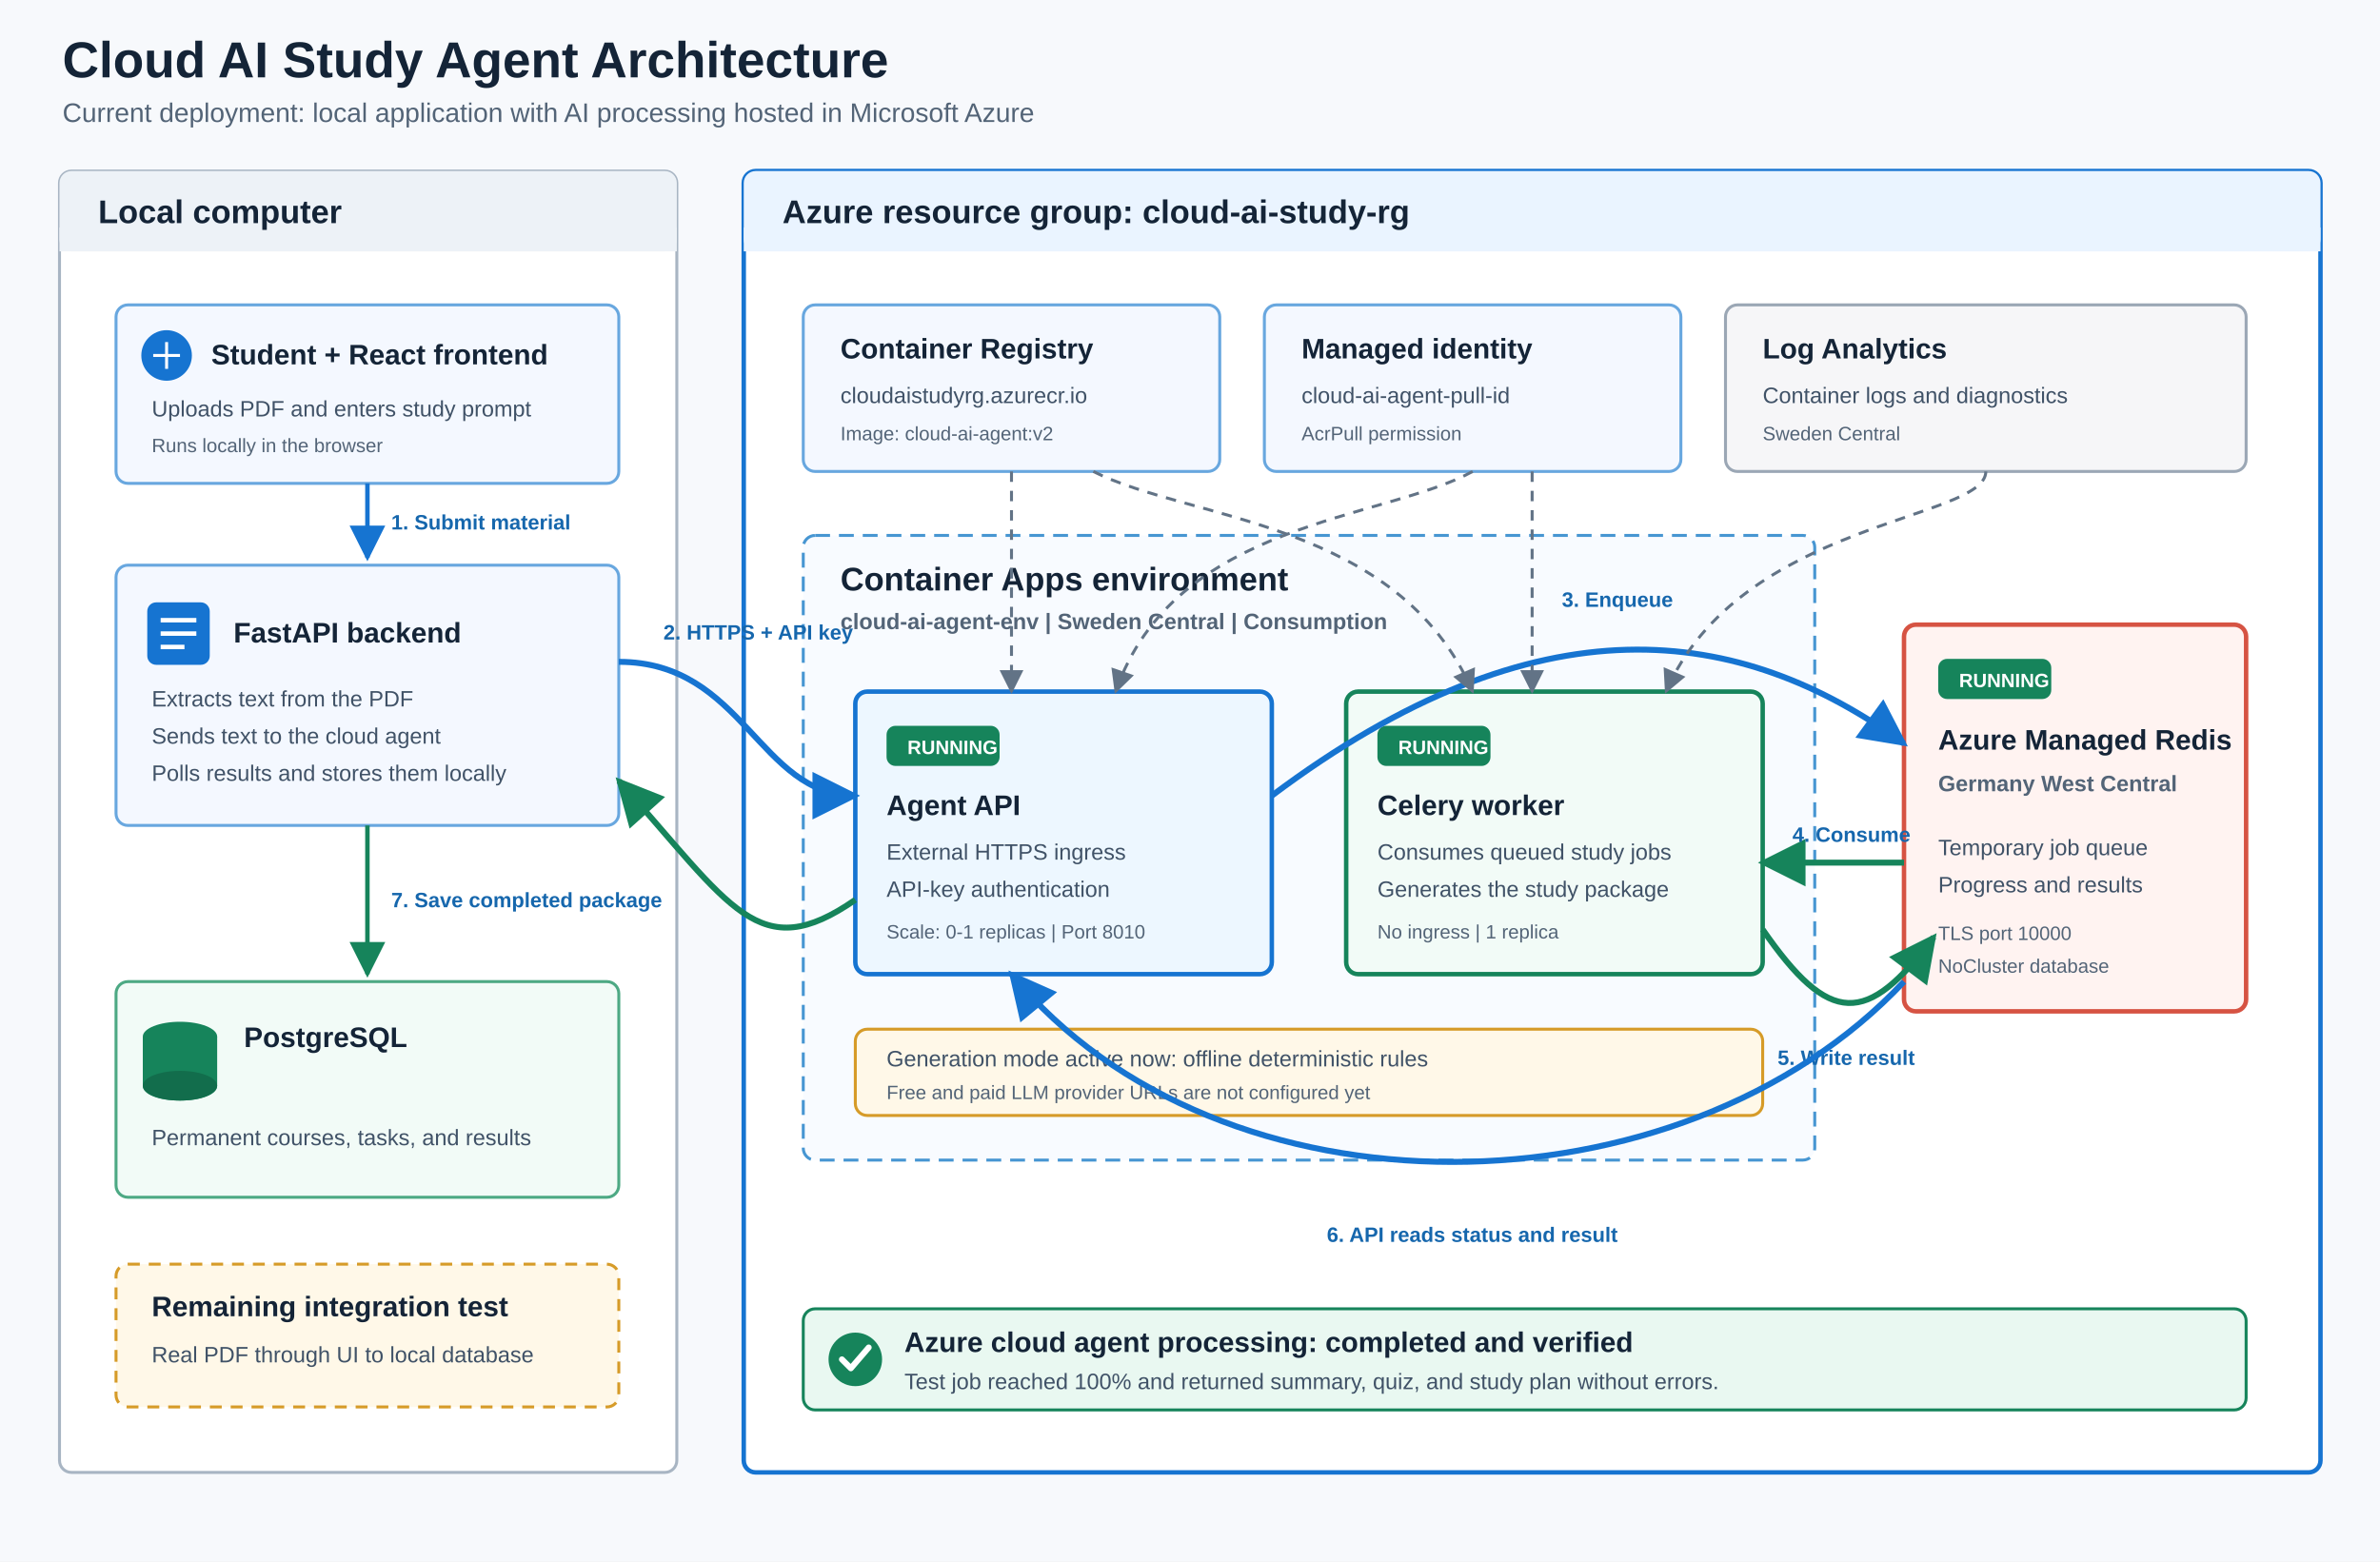
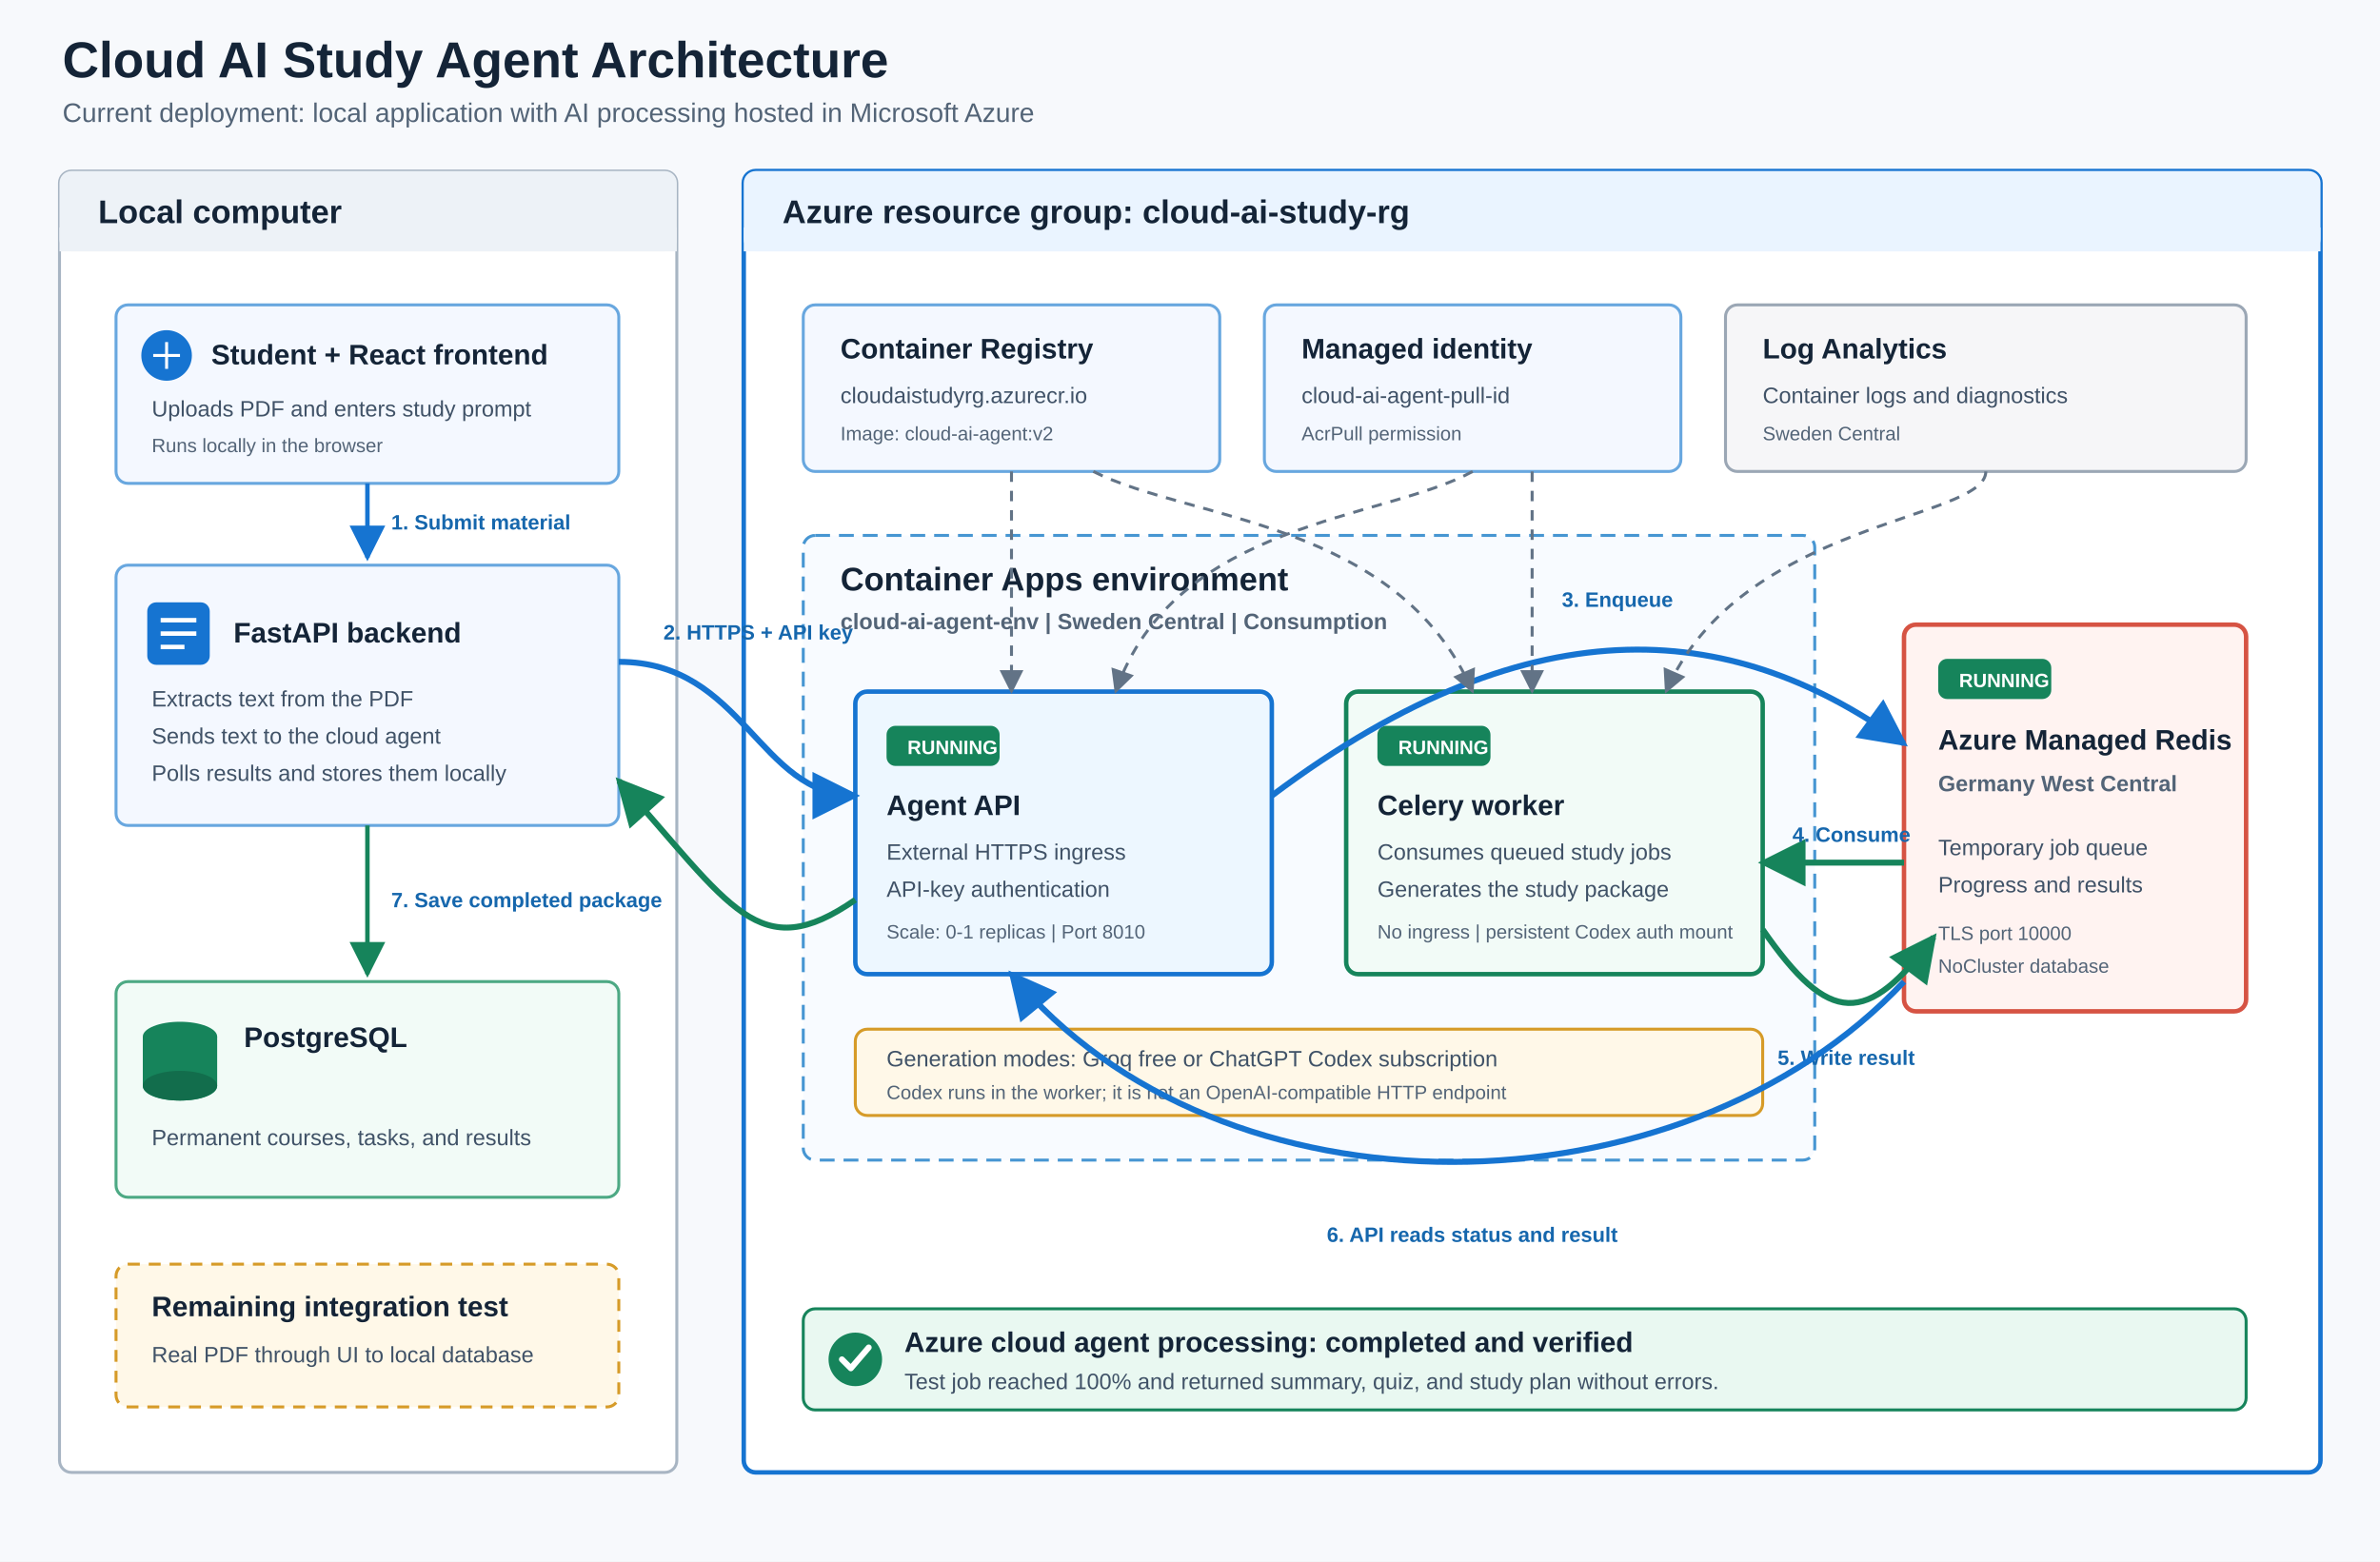
<svg xmlns="http://www.w3.org/2000/svg" width="1600" height="1050" viewBox="0 0 1600 1050" role="img" aria-labelledby="title desc">
  <defs>
    <marker id="arrow-blue" viewBox="0 0 10 10" refX="9" refY="5" markerWidth="8" markerHeight="8" orient="auto-start-reverse">
      <path d="M 0 0 L 10 5 L 0 10 z" fill="#1674d1" />
    </marker>
    <marker id="arrow-green" viewBox="0 0 10 10" refX="9" refY="5" markerWidth="8" markerHeight="8" orient="auto-start-reverse">
      <path d="M 0 0 L 10 5 L 0 10 z" fill="#16845b" />
    </marker>
    <marker id="arrow-gray" viewBox="0 0 10 10" refX="9" refY="5" markerWidth="8" markerHeight="8" orient="auto-start-reverse">
      <path d="M 0 0 L 10 5 L 0 10 z" fill="#627386" />
    </marker>
    <style>
      .title { font: 700 34px "Segoe UI", Arial, sans-serif; fill: #142437; }
      .subtitle { font: 400 18px "Segoe UI", Arial, sans-serif; fill: #536477; }
      .zone-title { font: 700 22px "Segoe UI", Arial, sans-serif; fill: #142437; }
      .region { font: 600 15px "Segoe UI", Arial, sans-serif; fill: #536477; }
      .box-title { font: 700 19px "Segoe UI", Arial, sans-serif; fill: #142437; }
      .body { font: 400 15px "Segoe UI", Arial, sans-serif; fill: #405267; }
      .small { font: 400 13px "Segoe UI", Arial, sans-serif; fill: #536477; }
      .flow { font: 600 14px "Segoe UI", Arial, sans-serif; fill: #1667ad; }
      .status { font: 700 13px "Segoe UI", Arial, sans-serif; }
    </style>
  </defs>
  <rect width="1600" height="1050" fill="#f7f9fc" />
  <text class="title" x="42" y="52">Cloud AI Study Agent Architecture</text>
  <text class="subtitle" x="42" y="82">Current deployment: local application with AI processing hosted in Microsoft Azure</text>
  <rect x="40" y="115" width="415" height="875" rx="8" fill="#ffffff" stroke="#a8b5c3" stroke-width="2" />
  <rect x="40" y="115" width="415" height="54" rx="8" fill="#edf2f7" />
  <rect x="40" y="153" width="415" height="16" fill="#edf2f7" />
  <text class="zone-title" x="66" y="150">Local computer</text>
  <rect x="78" y="205" width="338" height="120" rx="8" fill="#f4f8ff" stroke="#68a7df" stroke-width="2" />
  <circle cx="112" cy="239" r="17" fill="#1674d1" />
  <path d="M103 239h18M112 230v18" stroke="#ffffff" stroke-width="2" />
  <text class="box-title" x="142" y="245">Student + React frontend</text>
  <text class="body" x="102" y="280">Uploads PDF and enters study prompt</text>
  <text class="small" x="102" y="304">Runs locally in the browser</text>
  <line x1="247" y1="325" x2="247" y2="375" stroke="#1674d1" stroke-width="3" marker-end="url(#arrow-blue)" />
  <text class="flow" x="263" y="356">1. Submit material</text>
  <rect x="78" y="380" width="338" height="175" rx="8" fill="#f4f8ff" stroke="#68a7df" stroke-width="2" />
  <rect x="99" y="405" width="42" height="42" rx="6" fill="#1674d1" />
  <path d="M108 417h24M108 426h24M108 435h16" stroke="#ffffff" stroke-width="3" />
  <text class="box-title" x="157" y="432">FastAPI backend</text>
  <text class="body" x="102" y="475">Extracts text from the PDF</text>
  <text class="body" x="102" y="500">Sends text to the cloud agent</text>
  <text class="body" x="102" y="525">Polls results and stores them locally</text>
  <line x1="247" y1="555" x2="247" y2="655" stroke="#16845b" stroke-width="3" marker-end="url(#arrow-green)" />
  <text class="flow" x="263" y="610">7. Save completed package</text>
  <rect x="78" y="660" width="338" height="145" rx="8" fill="#f2fbf7" stroke="#4da984" stroke-width="2" />
  <ellipse cx="121" cy="697" rx="25" ry="10" fill="#16845b" />
  <path d="M96 697v33c0 6 11 10 25 10s25-4 25-10v-33" fill="#16845b" />
  <ellipse cx="121" cy="730" rx="25" ry="10" fill="#126d4c" />
  <text class="box-title" x="164" y="704">PostgreSQL</text>
  <text class="body" x="102" y="770">Permanent courses, tasks, and results</text>
  <rect x="78" y="850" width="338" height="96" rx="8" fill="#fff8e8" stroke="#d69b28" stroke-width="2" stroke-dasharray="8 6" />
  <text class="box-title" x="102" y="885">Remaining integration test</text>
  <text class="body" x="102" y="916">Real PDF through UI to local database</text>
  <rect x="500" y="115" width="1060" height="875" rx="8" fill="#ffffff" stroke="#1674d1" stroke-width="3" />
  <rect x="500" y="115" width="1060" height="54" rx="8" fill="#eaf4ff" />
  <rect x="500" y="153" width="1060" height="16" fill="#eaf4ff" />
  <text class="zone-title" x="526" y="150">Azure resource group: cloud-ai-study-rg</text>
  <rect x="540" y="205" width="280" height="112" rx="8" fill="#f4f8ff" stroke="#68a7df" stroke-width="2" />
  <text class="box-title" x="565" y="241">Container Registry</text>
  <text class="body" x="565" y="271">cloudaistudyrg.azurecr.io</text>
  <text class="small" x="565" y="296">Image: cloud-ai-agent:v2</text>
  <rect x="850" y="205" width="280" height="112" rx="8" fill="#f4f8ff" stroke="#68a7df" stroke-width="2" />
  <text class="box-title" x="875" y="241">Managed identity</text>
  <text class="body" x="875" y="271">cloud-ai-agent-pull-id</text>
  <text class="small" x="875" y="296">AcrPull permission</text>
  <rect x="1160" y="205" width="350" height="112" rx="8" fill="#f6f6f8" stroke="#9ba7b5" stroke-width="2" />
  <text class="box-title" x="1185" y="241">Log Analytics</text>
  <text class="body" x="1185" y="271">Container logs and diagnostics</text>
  <text class="small" x="1185" y="296">Sweden Central</text>
  <rect x="540" y="360" width="680" height="420" rx="8" fill="#f8fbff" stroke="#4796d2" stroke-width="2" stroke-dasharray="10 6" />
  <text class="zone-title" x="565" y="397">Container Apps environment</text>
  <text class="region" x="565" y="423">cloud-ai-agent-env | Sweden Central | Consumption</text>
  <rect x="575" y="465" width="280" height="190" rx="8" fill="#edf7ff" stroke="#1674d1" stroke-width="3" />
  <rect x="596" y="488" width="76" height="27" rx="6" fill="#16845b" />
  <text class="status" x="610" y="507" fill="#ffffff">RUNNING</text>
  <text class="box-title" x="596" y="548">Agent API</text>
  <text class="body" x="596" y="578">External HTTPS ingress</text>
  <text class="body" x="596" y="603">API-key authentication</text>
  <text class="small" x="596" y="631">Scale: 0-1 replicas | Port 8010</text>
  <rect x="905" y="465" width="280" height="190" rx="8" fill="#f2fbf7" stroke="#16845b" stroke-width="3" />
  <rect x="926" y="488" width="76" height="27" rx="6" fill="#16845b" />
  <text class="status" x="940" y="507" fill="#ffffff">RUNNING</text>
  <text class="box-title" x="926" y="548">Celery worker</text>
  <text class="body" x="926" y="578">Consumes queued study jobs</text>
  <text class="body" x="926" y="603">Generates the study package</text>
-   <text class="small" x="926" y="631">No ingress | 1 replica</text>
+   <text class="small" x="926" y="631">No ingress | persistent Codex auth mount</text>
  <rect x="575" y="692" width="610" height="58" rx="8" fill="#fff8e8" stroke="#d69b28" stroke-width="2" />
-   <text class="body" x="596" y="717">Generation mode active now: offline deterministic rules</text>
-   <text class="small" x="596" y="739">Free and paid LLM provider URLs are not configured yet</text>
+   <text class="body" x="596" y="717">Generation modes: Groq free or ChatGPT Codex subscription</text>
+   <text class="small" x="596" y="739">Codex runs in the worker; it is not an OpenAI-compatible HTTP endpoint</text>
  <rect x="1280" y="420" width="230" height="260" rx="8" fill="#fff3f1" stroke="#d65343" stroke-width="3" />
  <rect x="1303" y="443" width="76" height="27" rx="6" fill="#16845b" />
  <text class="status" x="1317" y="462" fill="#ffffff">RUNNING</text>
  <text class="box-title" x="1303" y="504">Azure Managed Redis</text>
  <text class="region" x="1303" y="532">Germany West Central</text>
  <text class="body" x="1303" y="575">Temporary job queue</text>
  <text class="body" x="1303" y="600">Progress and results</text>
  <text class="small" x="1303" y="632">TLS port 10000</text>
  <text class="small" x="1303" y="654">NoCluster database</text>
  <path d="M416 445 C500 445 510 535 575 535" fill="none" stroke="#1674d1" stroke-width="4" marker-end="url(#arrow-blue)" />
  <text class="flow" x="446" y="430">2. HTTPS + API key</text>
  <path d="M855 535 C1035 400 1170 420 1280 500" fill="none" stroke="#1674d1" stroke-width="4" marker-end="url(#arrow-blue)" />
  <text class="flow" x="1050" y="408">3. Enqueue</text>
  <path d="M1280 580 C1245 580 1225 580 1185 580" fill="none" stroke="#16845b" stroke-width="4" marker-end="url(#arrow-green)" />
  <text class="flow" x="1205" y="566">4. Consume</text>
  <path d="M1185 625 C1230 690 1255 690 1300 630" fill="none" stroke="#16845b" stroke-width="4" marker-end="url(#arrow-green)" />
  <text class="flow" x="1195" y="716">5. Write result</text>
  <path d="M1280 660 C1130 820 820 825 680 655" fill="none" stroke="#1674d1" stroke-width="4" marker-end="url(#arrow-blue)" />
  <text class="flow" x="892" y="835">6. API reads status and result</text>
  <path d="M575 605 C510 650 492 610 416 525" fill="none" stroke="#16845b" stroke-width="4" marker-end="url(#arrow-green)" />
  <path d="M680 317 L680 465" fill="none" stroke="#627386" stroke-width="2" stroke-dasharray="7 6" marker-end="url(#arrow-gray)" />
  <path d="M735 317 C800 350 940 350 990 465" fill="none" stroke="#627386" stroke-width="2" stroke-dasharray="7 6" marker-end="url(#arrow-gray)" />
  <path d="M990 317 C930 350 790 350 750 465" fill="none" stroke="#627386" stroke-width="2" stroke-dasharray="7 6" marker-end="url(#arrow-gray)" />
  <path d="M1030 317 L1030 465" fill="none" stroke="#627386" stroke-width="2" stroke-dasharray="7 6" marker-end="url(#arrow-gray)" />
  <path d="M1335 317 C1335 350 1170 350 1120 465" fill="none" stroke="#627386" stroke-width="2" stroke-dasharray="7 6" marker-end="url(#arrow-gray)" />
  <rect x="540" y="880" width="970" height="68" rx="8" fill="#e9f8f1" stroke="#16845b" stroke-width="2" />
  <circle cx="575" cy="914" r="18" fill="#16845b" />
  <path d="M566 914l6 6 12-14" fill="none" stroke="#ffffff" stroke-width="4" stroke-linecap="round" stroke-linejoin="round" />
  <text class="box-title" x="608" y="909">Azure cloud agent processing: completed and verified</text>
  <text class="body" x="608" y="934">Test job reached 100% and returned summary, quiz, and study plan without errors.</text>
</svg>
